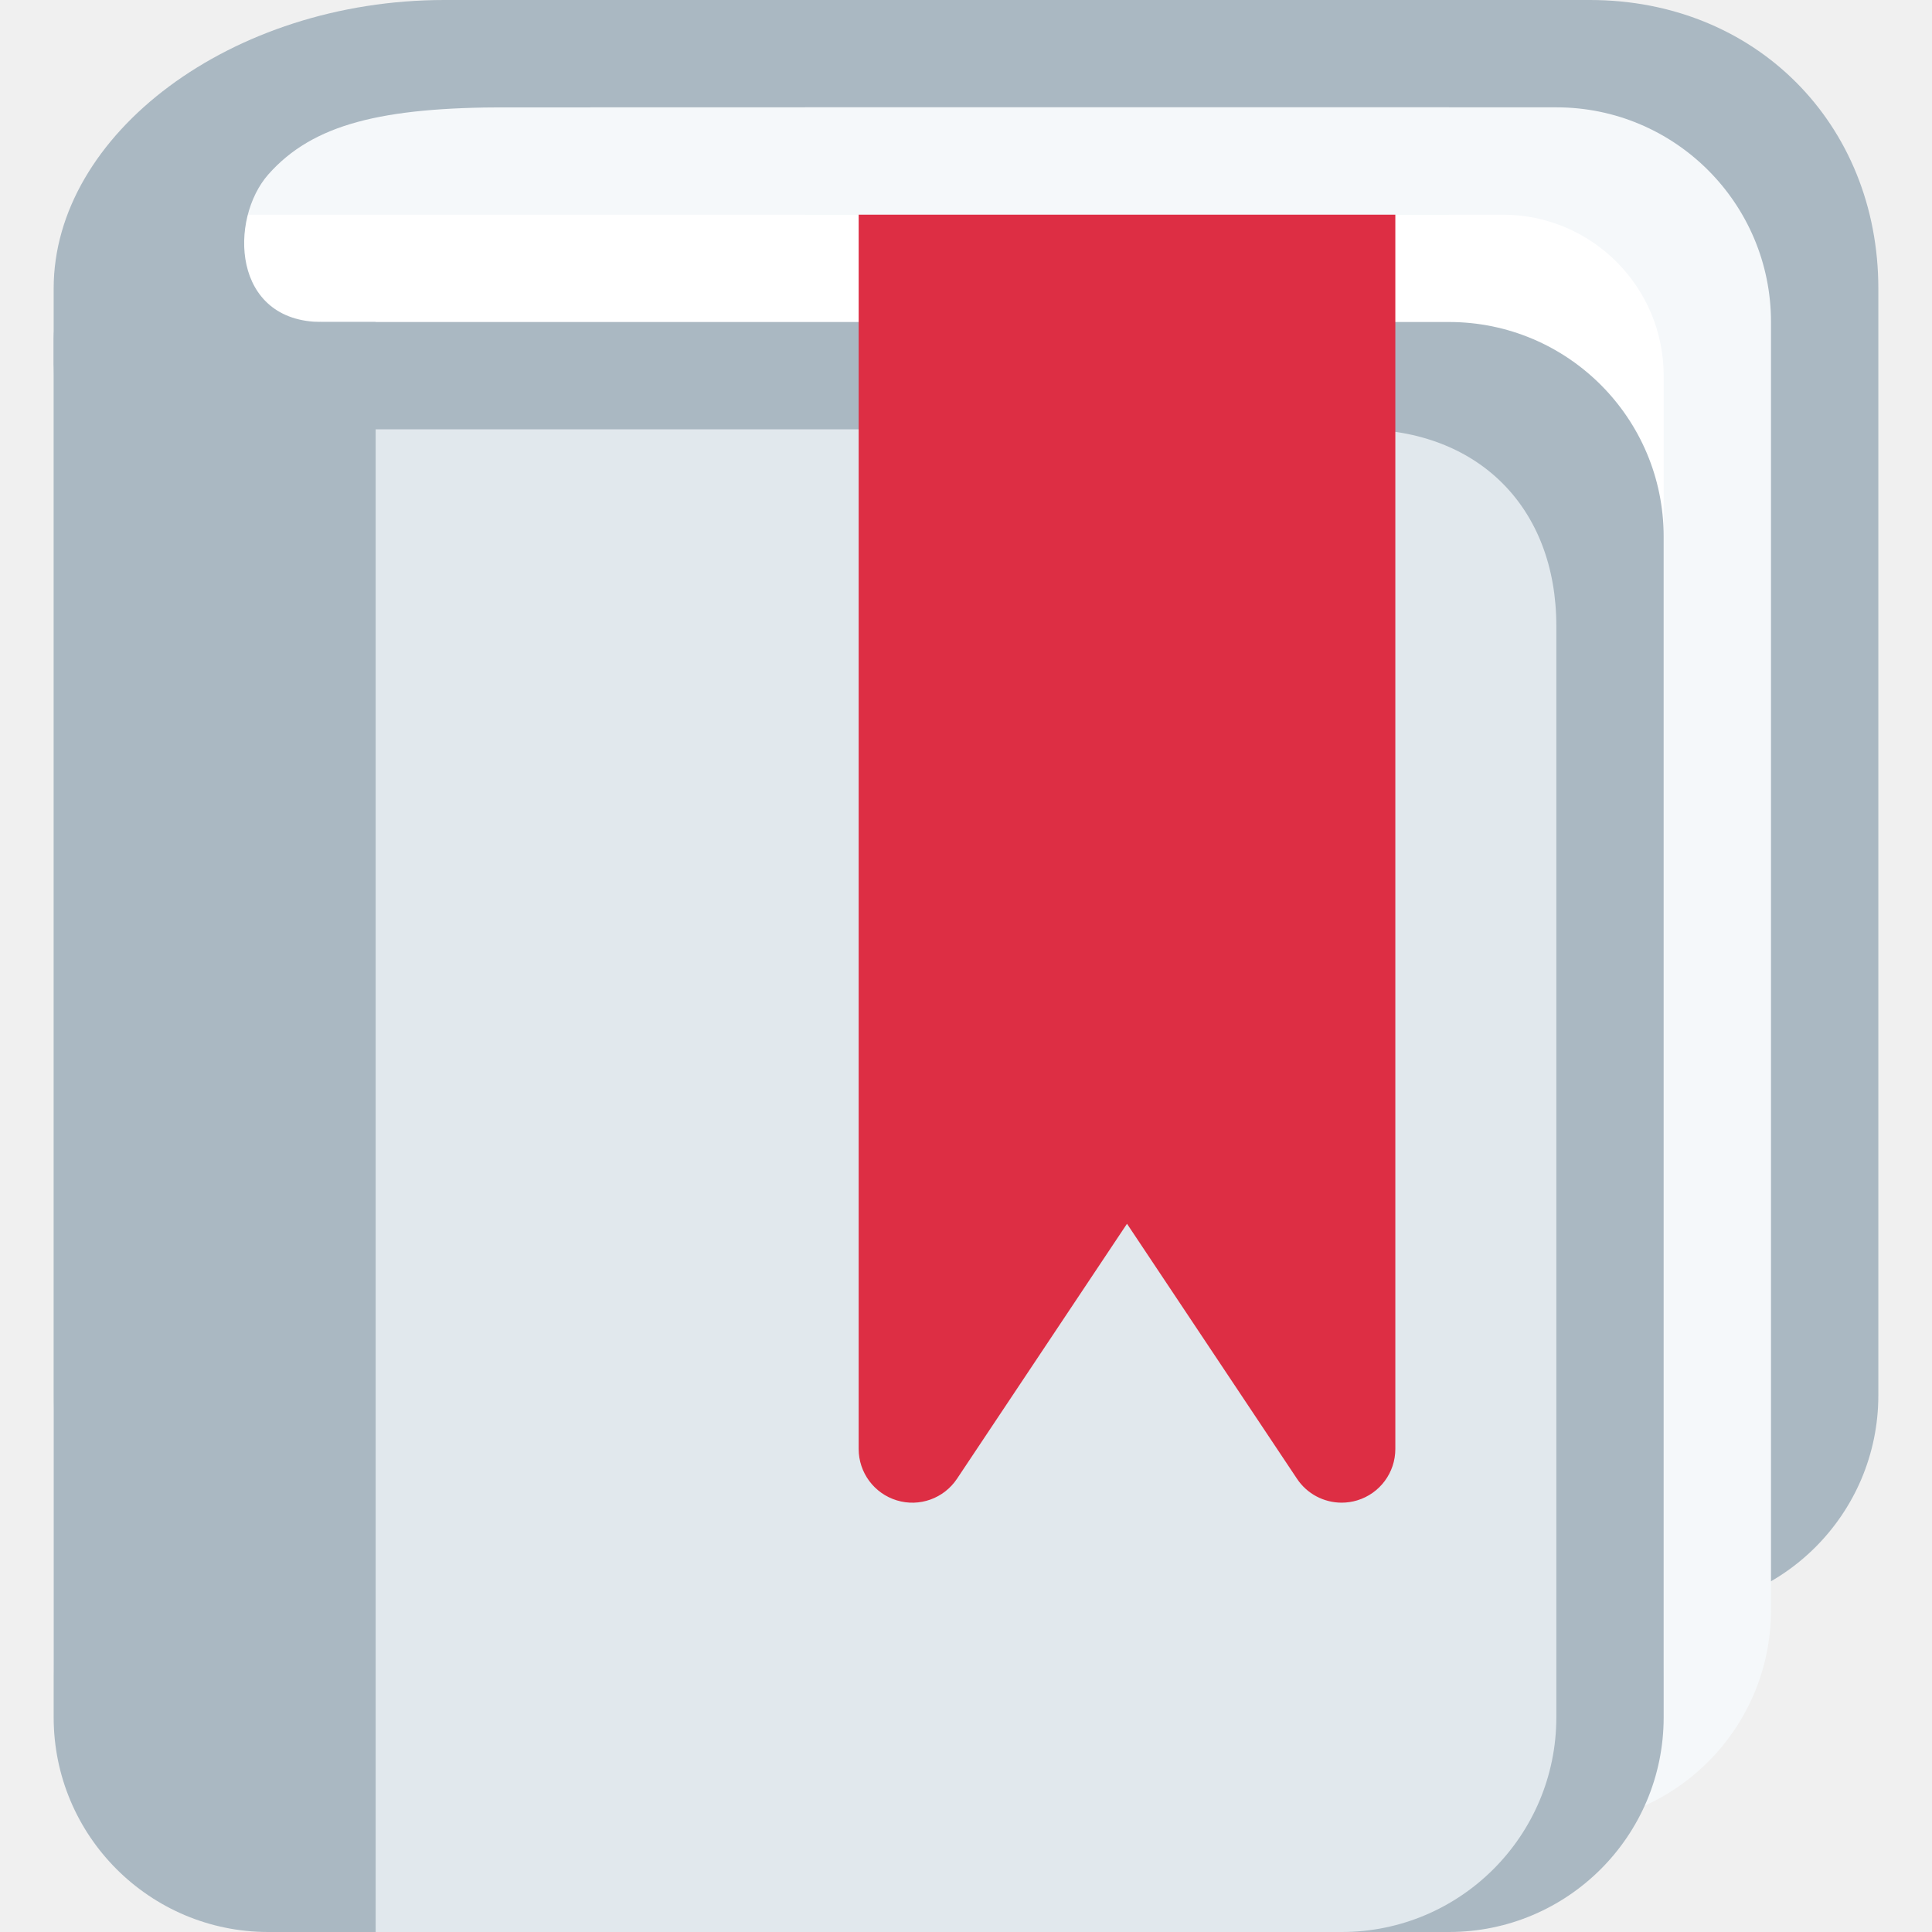
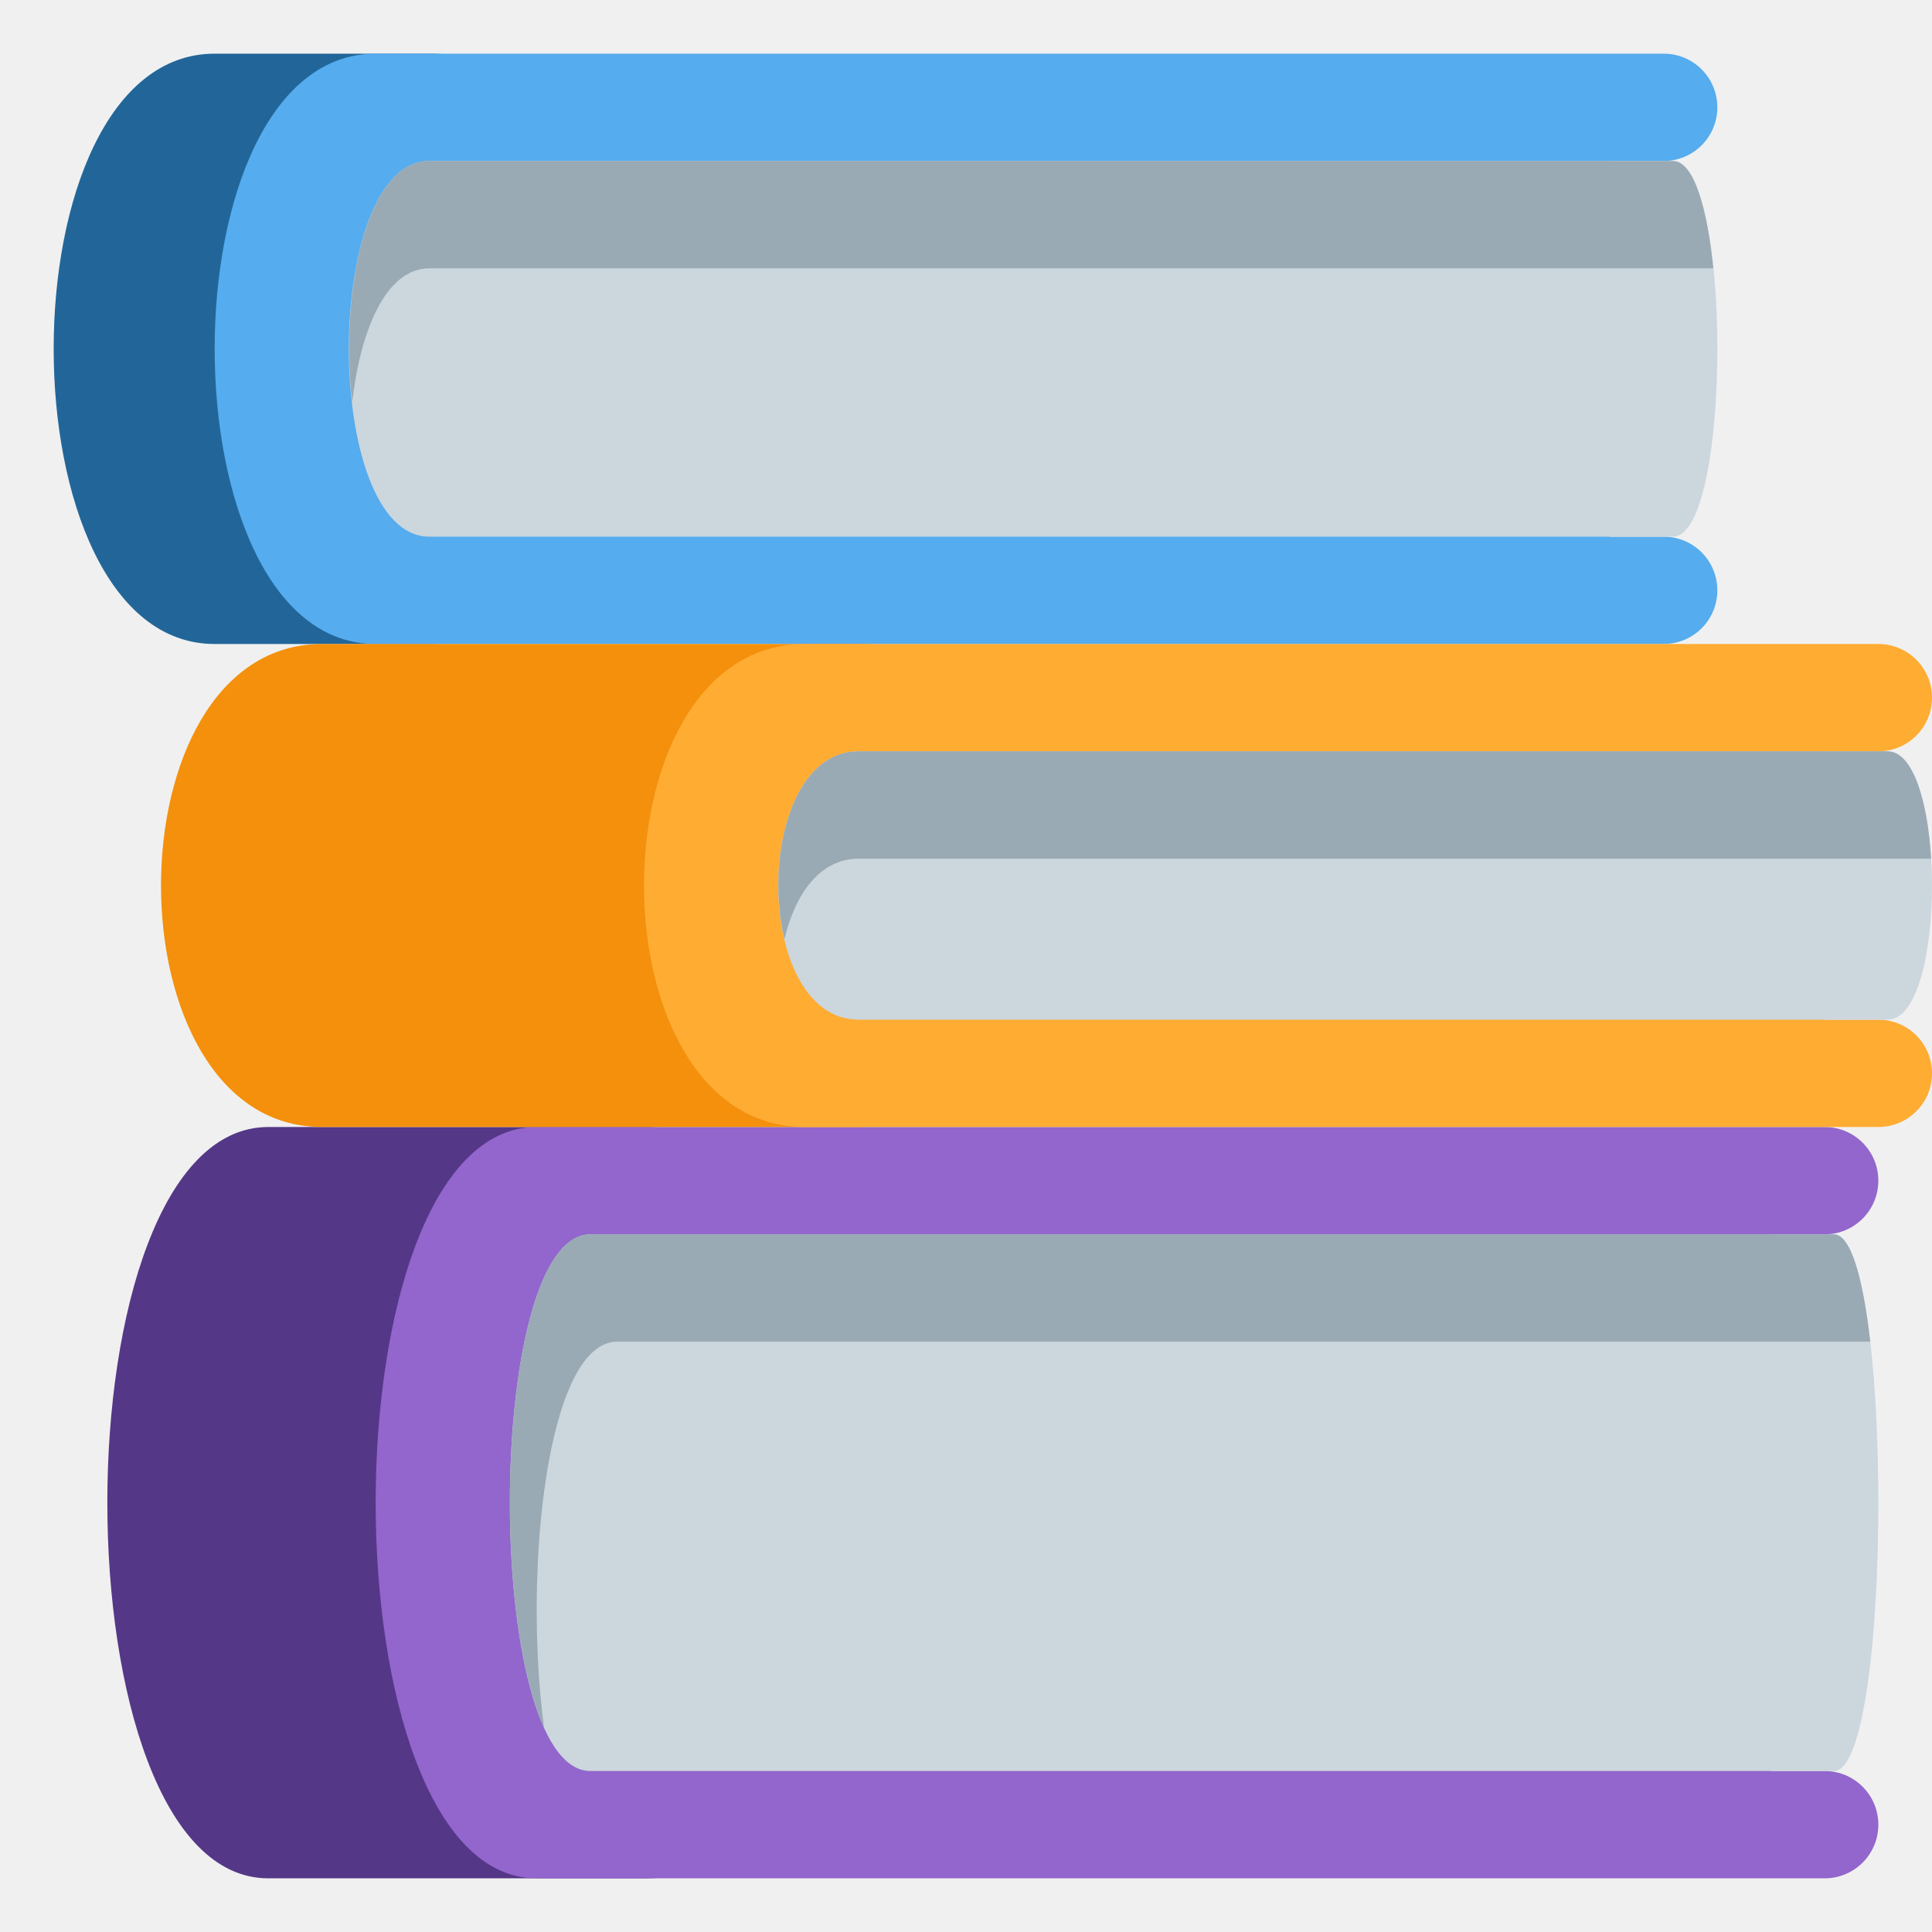
<svg xmlns="http://www.w3.org/2000/svg" viewBox="0 0 36 36">
-   <path fill="#AAB8C2" d="M35 26c0 2.209-1.791 4-4 4H5c-2.209 0-4-1.791-4-4V6.313C1 4.104 6.791 0 9 0h20.625C32.719 0 35 2.312 35 5.375V26z" />
-   <path fill="#F5F8FA" d="M33 30c0 2.209-1.791 4-4 4H7c-2.209 0-4-1.791-4-4V6c0-4.119-.021-4 5-4h21c2.209 0 4 1.791 4 4v24z" />
-   <path fill="#FFF" d="M31 31c0 1.657-1.343 3-3 3H4c-1.657 0-3-1.343-3-3V7c0-1.657 1.343-3 3-3h24c1.657 0 3 1.343 3 3v24z" />
-   <path fill="#AAB8C2" d="M31 32c0 2.209-1.791 4-4 4H6c-2.209 0-4-1.791-4-4V10c0-2.209 1.791-4 4-4h21c2.209 0 4 1.791 4 4v22z" />
-   <path fill="#E1E8ED" d="M29 32c0 2.209-1.791 4-4 4H6c-2.209 0-4-1.791-4-4V12c0-2.209 1.791-4 4-4h19.335C27.544 8 29 9.456 29 11.665V32z" />
-   <path fill="#AAB8C2" d="M6 6C4.312 6 4.269 4.078 5 3.25 5.832 2.309 7.125 2 9.438 2H11V0H8.281C4.312 0 1 2.5 1 5.375V32c0 2.209 1.791 4 4 4h2V6H6z" />
-   <g fill="#DD2E44">
-     <path d="M17 4v23l4-6 4 6V4z" />
-     <path d="M25 28c-.328 0-.644-.162-.832-.445L21 22.803l-3.168 4.752c-.245.367-.701.531-1.122.402-.421-.128-.71-.517-.71-.957V4c0-.552.448-1 1-1h8c.553 0 1 .448 1 1v23c0 .44-.288.829-.71.957-.096.029-.193.043-.29.043zm-4-8c.334 0 .646.167.832.445L24 23.697V5h-6v18.697l2.168-3.252c.186-.278.498-.445.832-.445z" />
-   </g>
-   <path fill="#F5F8FA" d="M15 2h12v2H15z" />
+   <path fill="#553788" d="M15 31c0 2.209-.791 4-3 4H5c-4 0-4-14 0-14h7c2.209 0 3 1.791 3 4v6z" />
+   <path fill="#9266CC" d="M34 33h-1V23h1c.553 0 1-.447 1-1s-.447-1-1-1H10c-4 0-4 14 0 14h24c.553 0 1-.447 1-1s-.447-1-1-1z" />
+   <path fill="#CCD6DD" d="M34.172 33H11c-2 0-2-10 0-10h23.172c1.104 0 1.104 10 0 10z" />
+   <path fill="#99AAB5" d="M11.5 25h23.35c-.135-1.175-.36-2-.678-2H11c-1.651 0-1.938 6.808-.863 9.188C9.745 29.229 10.199 25 11.5 25z" />
+   <path fill="#269" d="M12 8c0 2.209-1.791 4-4 4H4C0 12 0 1 4 1h4c2.209 0 4 1.791 4 4v3z" />
+   <path fill="#55ACEE" d="M31 10h-1V3h1c.553 0 1-.447 1-1s-.447-1-1-1H7C3 1 3 12 7 12h24c.553 0 1-.447 1-1s-.447-1-1-1z" />
+   <path fill="#CCD6DD" d="M31.172 10H8c-2 0-2-7 0-7h23.172c1.104 0 1.104 7 0 7z" />
+   <path fill="#99AAB5" d="M8 5h23.925c-.114-1.125-.364-2-.753-2H8C6.807 3 6.331 5.489 6.562 7.5 6.718 6.142 7.193 5 8 5z" />
+   <path fill="#F4900C" d="M20 17c0 2.209-1.791 4-4 4H6c-4 0-4-9 0-9h10c2.209 0 4 1.791 4 4v1z" />
+   <path fill="#FFAC33" d="M35 19h-1v-5h1c.553 0 1-.447 1-1s-.447-1-1-1H15c-4 0-4 9 0 9h20c.553 0 1-.447 1-1s-.447-1-1-1z" />
+   <path fill="#CCD6DD" d="M35.172 19H16c-2 0-2-5 0-5h19.172c1.104 0 1.104 5 0 5z" />
+   <path fill="#99AAB5" d="M16 16h19.984c-.065-1.062-.334-2-.812-2H16c-1.274 0-1.733 2.027-1.383 3.5.198-.839.657-1.5 1.383-1.5z" />
</svg>
